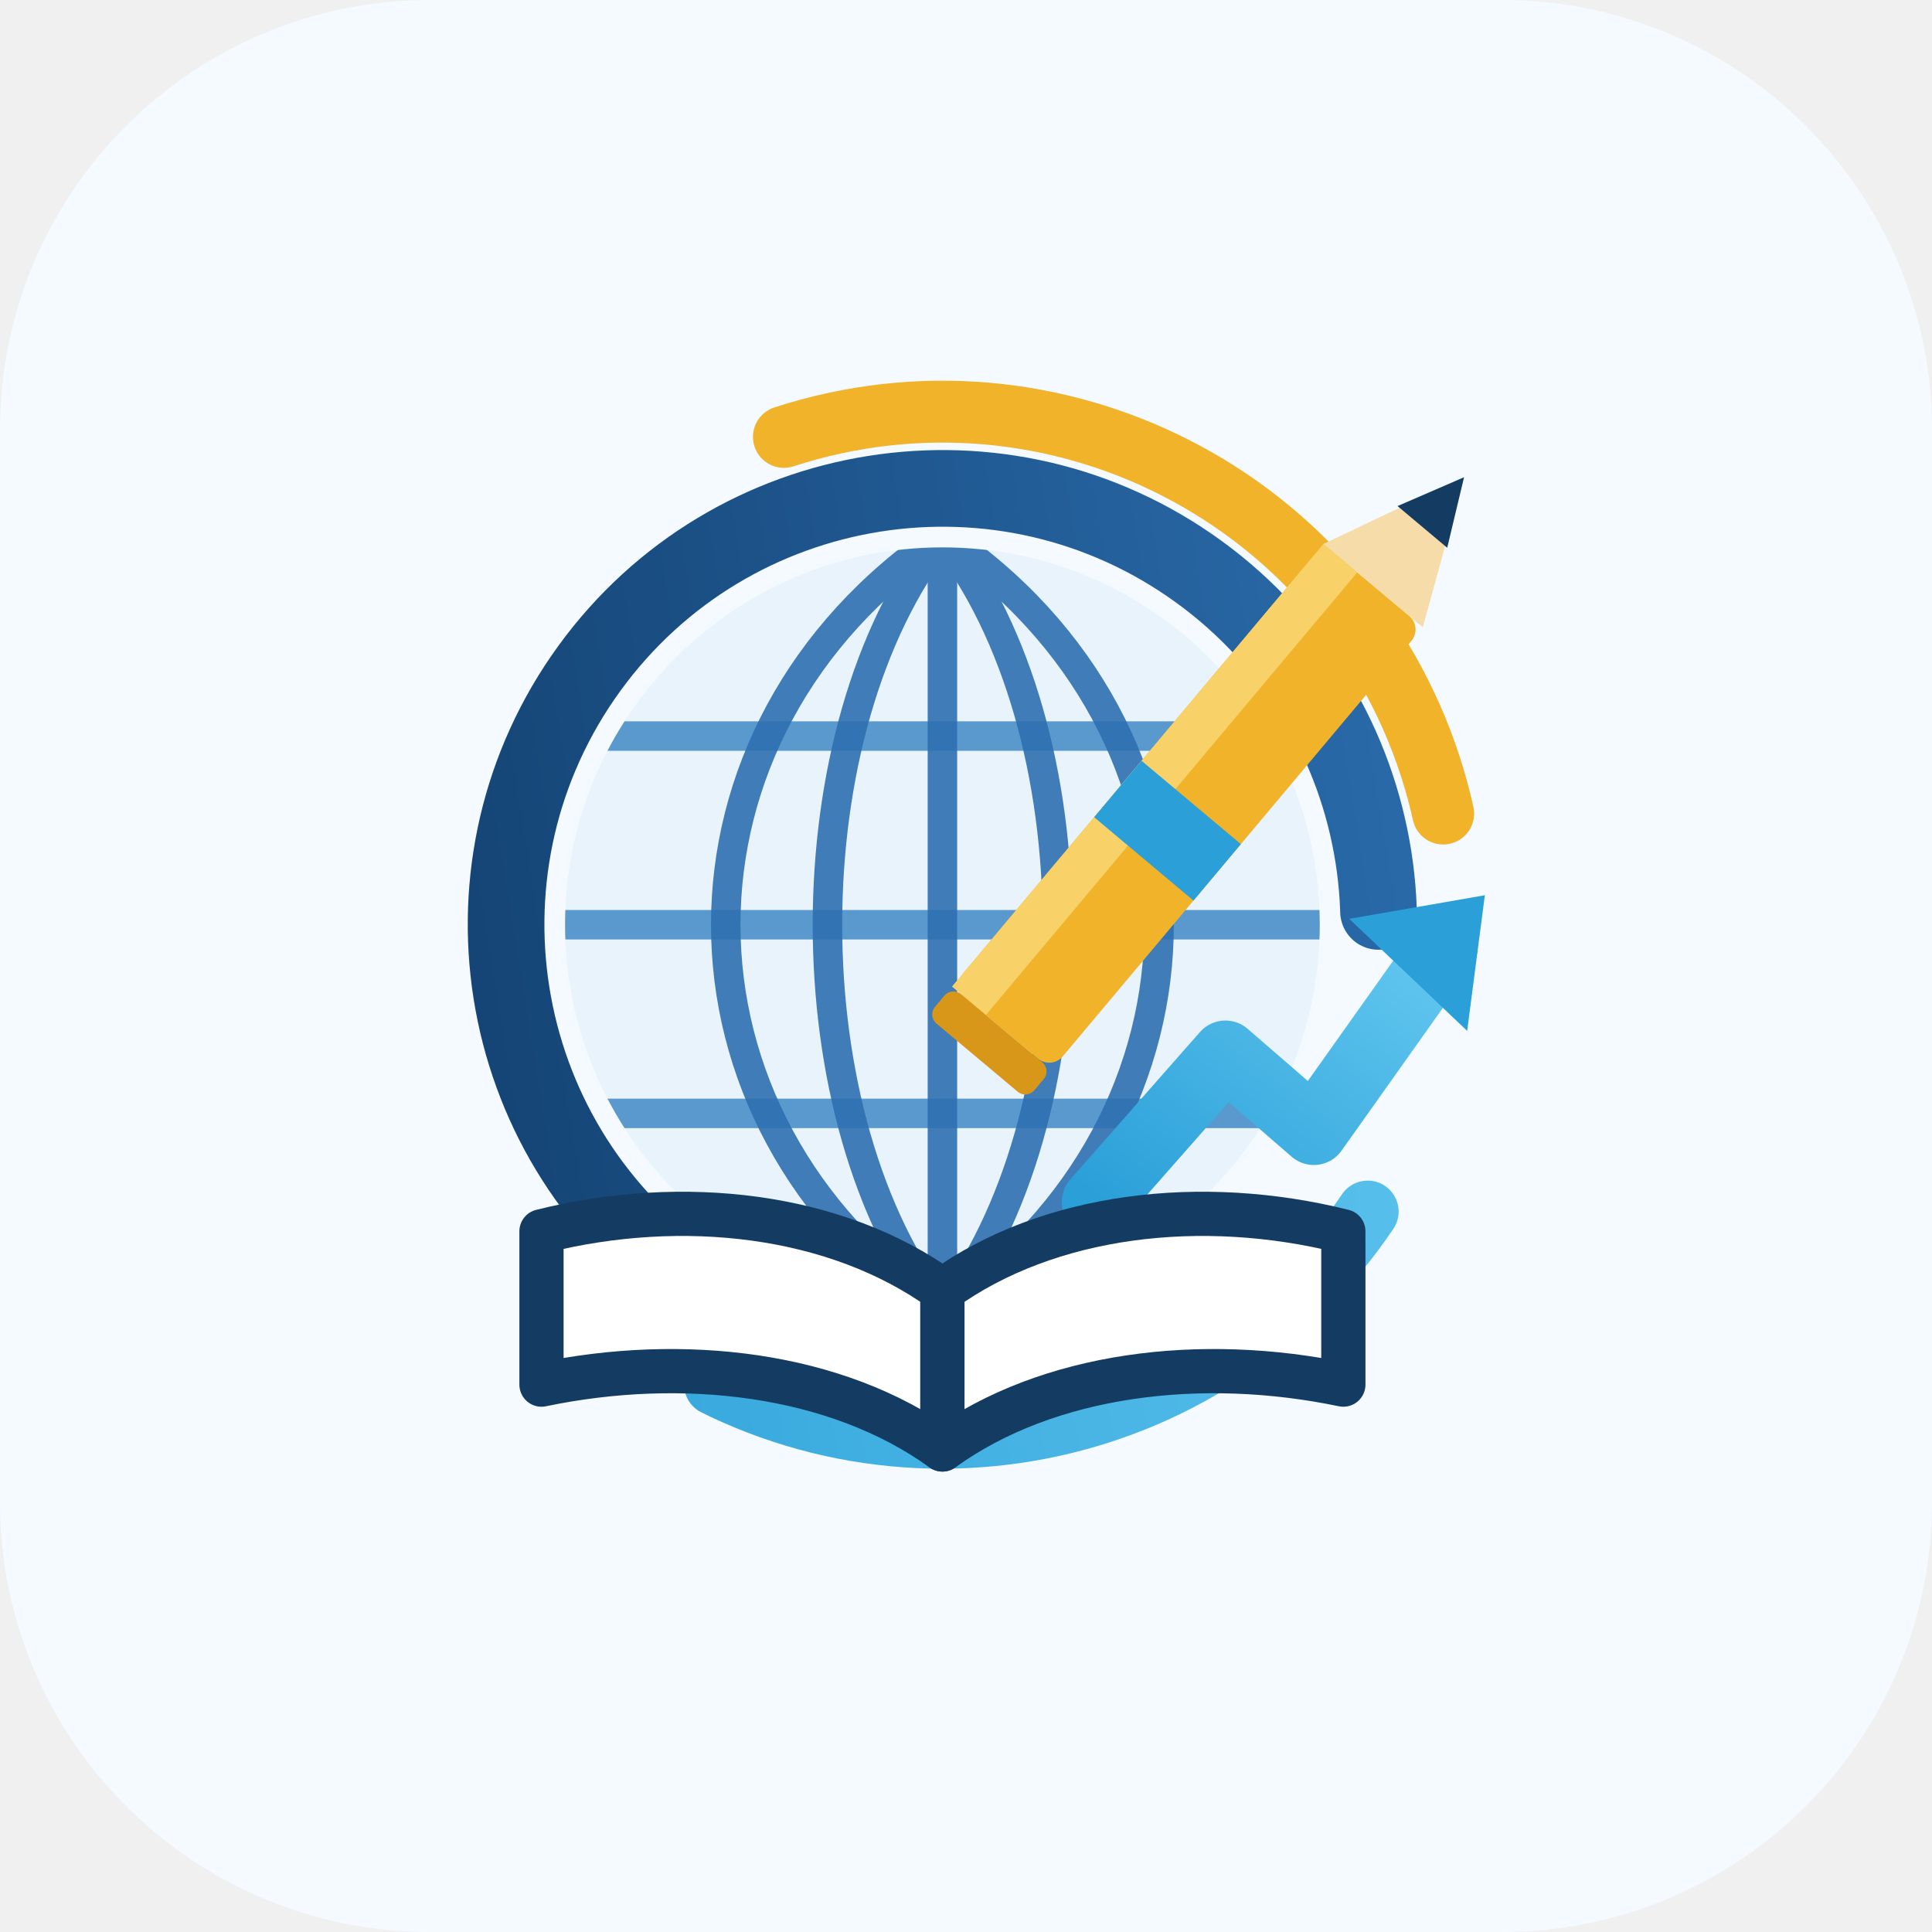
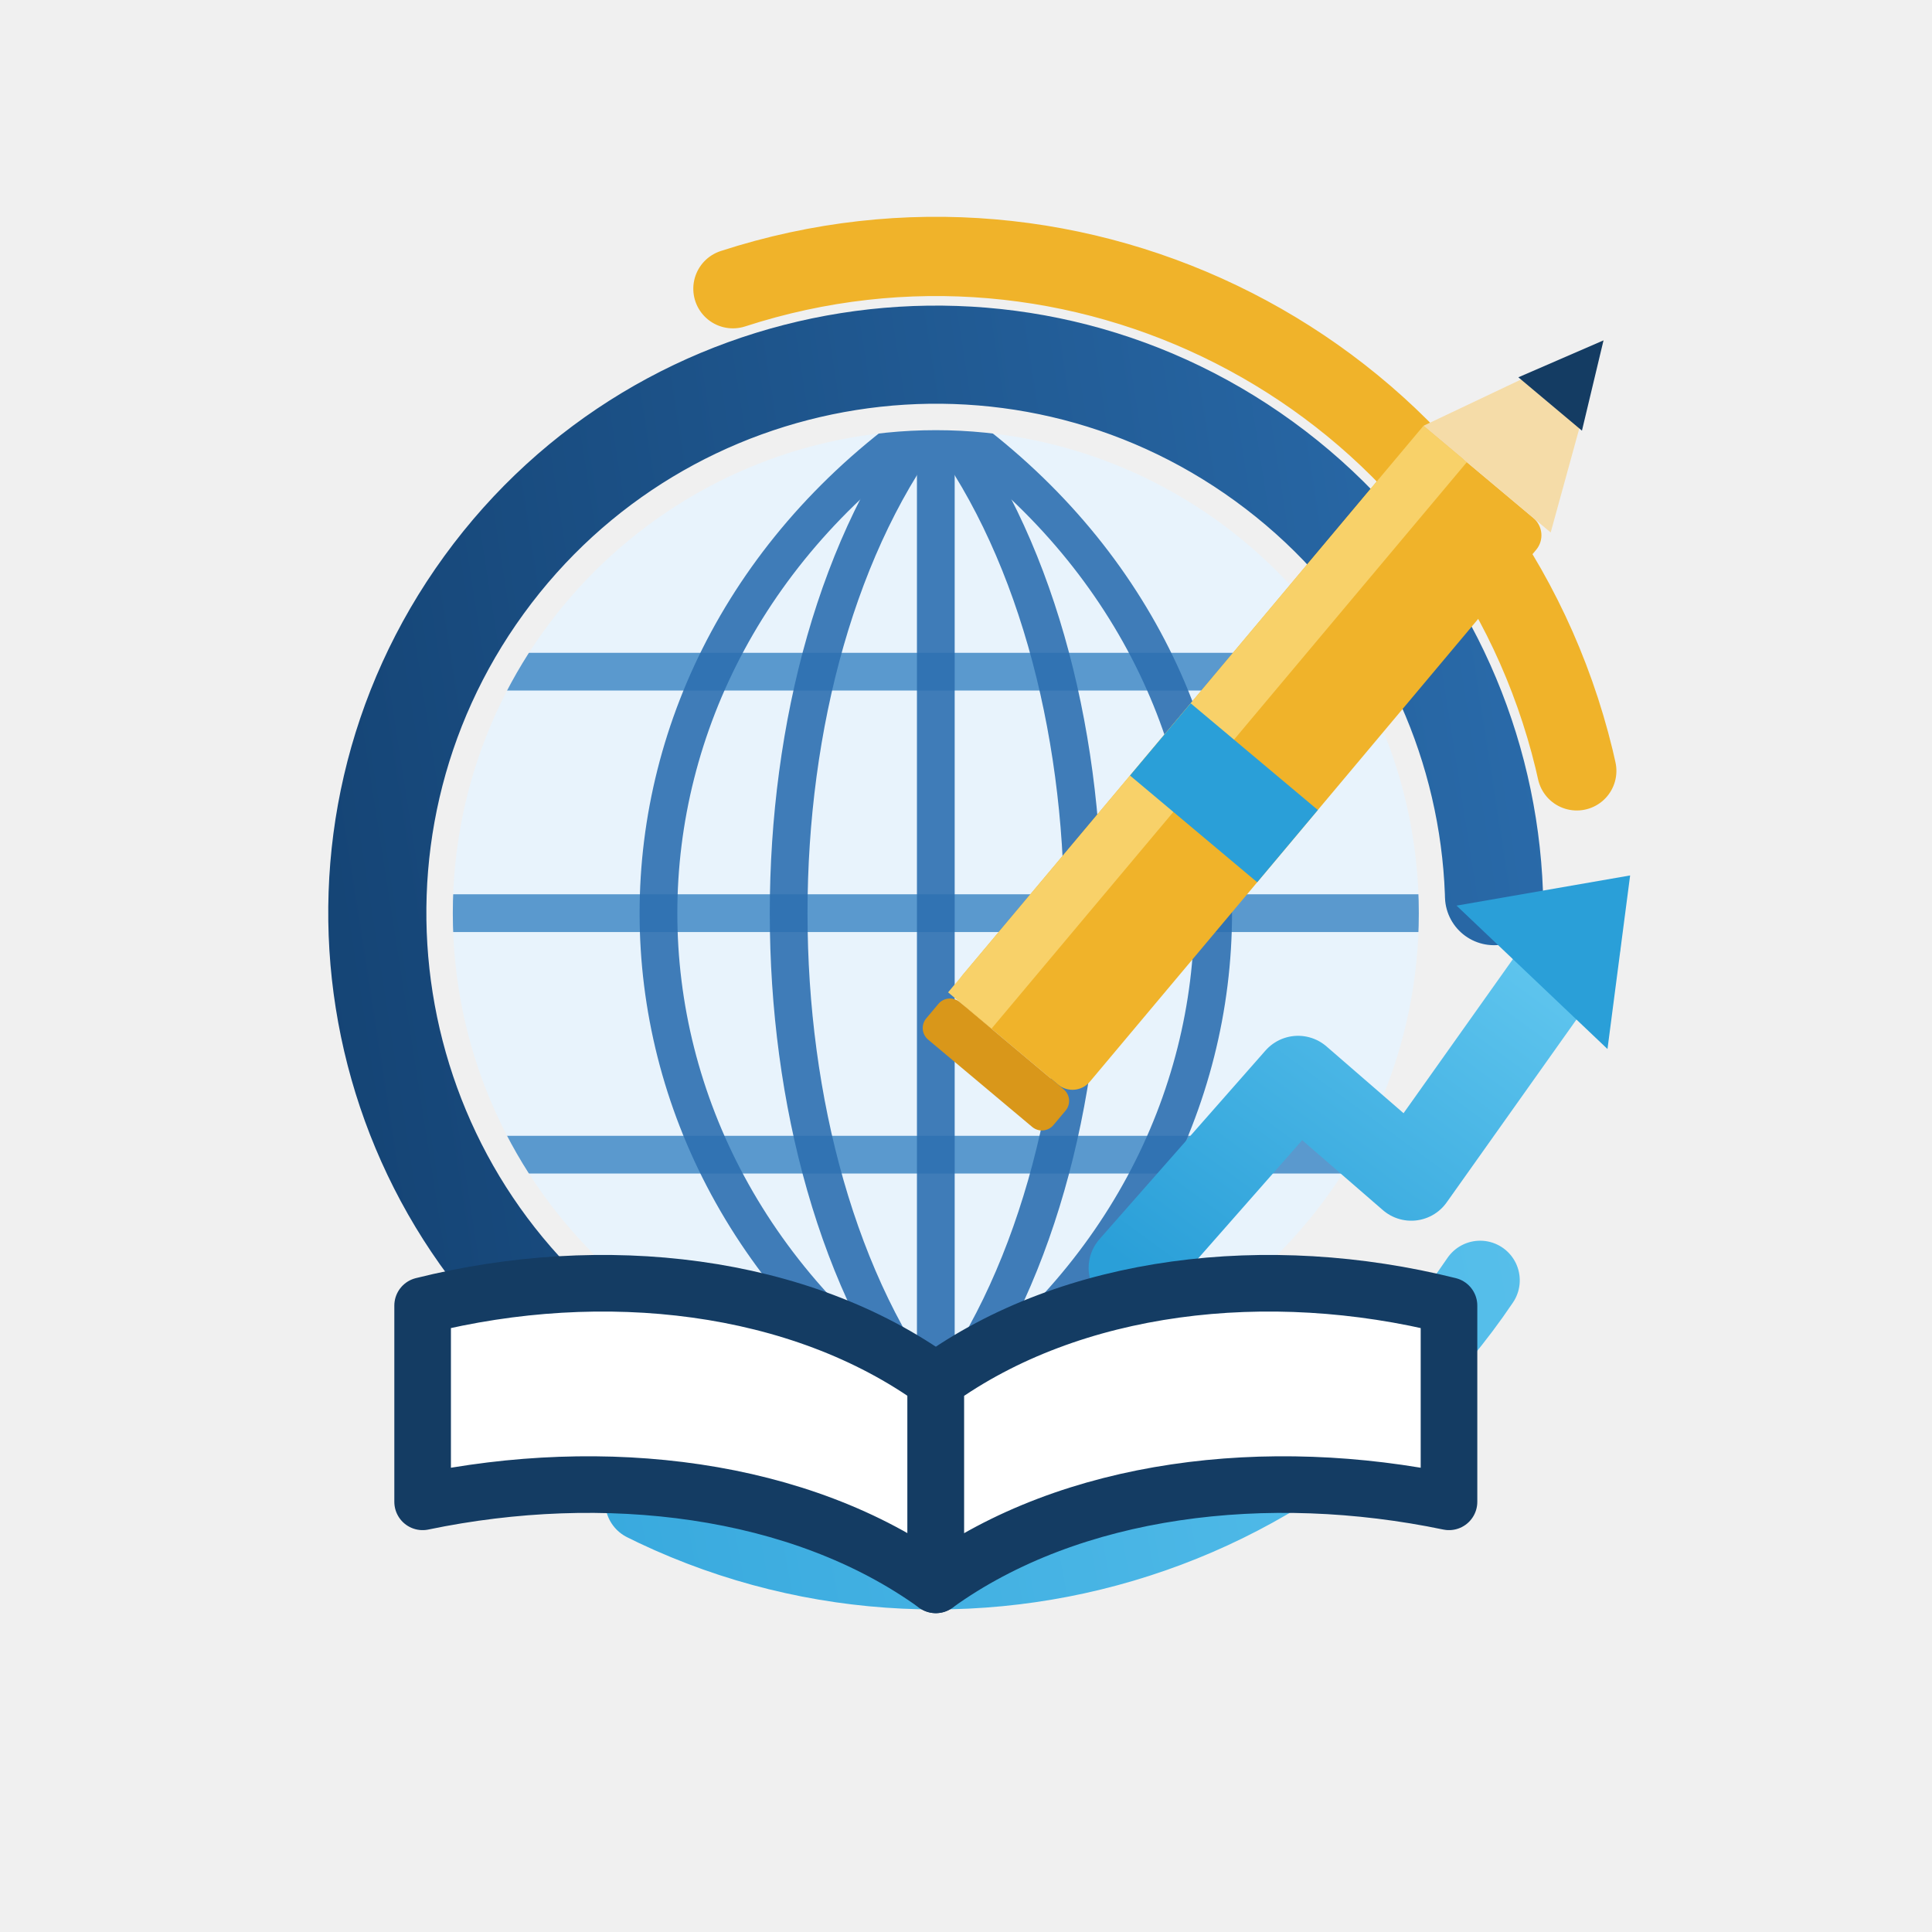
- <svg xmlns="http://www.w3.org/2000/svg" viewBox="0 0 512 512">
-   <rect width="512" height="512" rx="114" fill="#F4FAFF" />
-   <svg x="56" y="56" width="400" height="400" viewBox="0 0 512 512" role="img" aria-label="GridSupply">
-     <defs>
-       <linearGradient id="gsDeep" x1="0" y1="0" x2="1" y2="1">
-         <stop offset="0" stop-color="#2C6FB0" />
-         <stop offset="1" stop-color="#123F6E" />
-       </linearGradient>
-       <linearGradient id="gsCyan" x1="0" y1="1" x2="1" y2="0">
-         <stop offset="0" stop-color="#2A9FD8" />
-         <stop offset="1" stop-color="#63C8F0" />
-       </linearGradient>
-       <clipPath id="gsGlobe">
-         <circle cx="248" cy="242" r="128" />
-       </clipPath>
-     </defs>
-     <g clip-path="url(#gsGlobe)">
-       <circle cx="248" cy="242" r="128" fill="#E8F3FC" />
-       <g stroke="#4A8FC9" stroke-width="10" stroke-linecap="round" fill="none" opacity="0.9">
-         <path d="M116 178 H380 M110 242 H386 M116 306 H380" />
-       </g>
-       <g stroke="#2C6FB0" stroke-width="10" fill="none" opacity="0.9">
-         <path d="M248 110 C 196 176 196 308 248 374" />
-         <path d="M248 110 C 300 176 300 308 248 374" />
-         <path d="M248 110 V 374" />
-         <path d="M248 110 C 150 176 150 308 248 374" />
-         <path d="M248 110 C 346 176 346 308 248 374" />
-       </g>
+ <svg xmlns="http://www.w3.org/2000/svg" viewBox="0 0 512 512" role="img" aria-label="GridSupply">
+   <defs>
+     <linearGradient id="gsDeep" x1="0" y1="0" x2="1" y2="1">
+       <stop offset="0" stop-color="#2C6FB0" />
+       <stop offset="1" stop-color="#123F6E" />
+     </linearGradient>
+     <linearGradient id="gsCyan" x1="0" y1="1" x2="1" y2="0">
+       <stop offset="0" stop-color="#2A9FD8" />
+       <stop offset="1" stop-color="#63C8F0" />
+     </linearGradient>
+     <clipPath id="gsGlobe">
+       <circle cx="248" cy="242" r="128" />
+     </clipPath>
+   </defs>
+   <g clip-path="url(#gsGlobe)">
+     <circle cx="248" cy="242" r="128" fill="#E8F3FC" />
+     <g stroke="#4A8FC9" stroke-width="10" stroke-linecap="round" fill="none" opacity="0.9">
+       <path d="M116 178 H380 M110 242 H386 M116 306 H380" />
    </g>
-     <circle cx="248" cy="242" r="148" fill="none" stroke="url(#gsDeep)" stroke-width="26" stroke-linecap="round" stroke-dasharray="600 1000" transform="rotate(126 248 242)" />
-     <circle cx="248" cy="242" r="174" fill="none" stroke="#F0B32A" stroke-width="21" stroke-linecap="round" stroke-dasharray="290 1600" transform="rotate(-108 248 242)" />
-     <circle cx="248" cy="242" r="174" fill="none" stroke="url(#gsCyan)" stroke-width="21" stroke-linecap="round" stroke-dasharray="250 1600" transform="rotate(34 248 242)" />
-     <path d="M300 336 L344 286 L374 312 L418 250" fill="none" stroke="url(#gsCyan)" stroke-width="23" stroke-linecap="round" stroke-linejoin="round" />
-     <path d="M386 240 L432 232 L426 278 Z" fill="#2A9FD8" />
-     <g transform="rotate(40 300 236)">
-       <rect x="280" y="92" width="44" height="196" rx="6" fill="#F0B32A" />
-       <rect x="280" y="92" width="15" height="196" fill="#F8D169" />
-       <rect x="280" y="188" width="44" height="25" fill="#2A9FD8" />
-       <path d="M280 92 L324 92 L302 44 Z" fill="#F5DCA8" />
-       <path d="M291 66 L313 66 L302 44 Z" fill="#143C63" />
-       <rect x="280" y="288" width="44" height="13" rx="4" fill="#D9971A" />
+     <g stroke="#2C6FB0" stroke-width="10" fill="none" opacity="0.9">
+       <path d="M248 110 C 196 176 196 308 248 374" />
+       <path d="M248 110 C 300 176 300 308 248 374" />
+       <path d="M248 110 V 374" />
+       <path d="M248 110 C 150 176 150 308 248 374" />
+       <path d="M248 110 C 346 176 346 308 248 374" />
    </g>
-     <g stroke="#143C63" stroke-width="15" stroke-linejoin="round" fill="#FFFFFF">
-       <path d="M248 366 C 212 340 160 334 112 346 L112 398 C 160 388 212 394 248 420 Z" />
-       <path d="M248 366 C 284 340 336 334 384 346 L384 398 C 336 388 284 394 248 420 Z" />
-     </g>
-     <path d="M248 366 V 420" stroke="#143C63" stroke-width="14" stroke-linecap="round" />
-   </svg>
+   </g>
+   <circle cx="248" cy="242" r="148" fill="none" stroke="url(#gsDeep)" stroke-width="26" stroke-linecap="round" stroke-dasharray="600 1000" transform="rotate(126 248 242)" />
+   <circle cx="248" cy="242" r="174" fill="none" stroke="#F0B32A" stroke-width="21" stroke-linecap="round" stroke-dasharray="290 1600" transform="rotate(-108 248 242)" />
+   <circle cx="248" cy="242" r="174" fill="none" stroke="url(#gsCyan)" stroke-width="21" stroke-linecap="round" stroke-dasharray="250 1600" transform="rotate(34 248 242)" />
+   <path d="M300 336 L344 286 L374 312 L418 250" fill="none" stroke="url(#gsCyan)" stroke-width="23" stroke-linecap="round" stroke-linejoin="round" />
+   <path d="M386 240 L432 232 L426 278 Z" fill="#2A9FD8" />
+   <g transform="rotate(40 300 236)">
+     <rect x="280" y="92" width="44" height="196" rx="6" fill="#F0B32A" />
+     <rect x="280" y="92" width="15" height="196" fill="#F8D169" />
+     <rect x="280" y="188" width="44" height="25" fill="#2A9FD8" />
+     <path d="M280 92 L324 92 L302 44 Z" fill="#F5DCA8" />
+     <path d="M291 66 L313 66 L302 44 Z" fill="#143C63" />
+     <rect x="280" y="288" width="44" height="13" rx="4" fill="#D9971A" />
+   </g>
+   <g stroke="#143C63" stroke-width="15" stroke-linejoin="round" fill="#FFFFFF">
+     <path d="M248 366 C 212 340 160 334 112 346 L112 398 C 160 388 212 394 248 420 Z" />
+     <path d="M248 366 C 284 340 336 334 384 346 L384 398 C 336 388 284 394 248 420 Z" />
+   </g>
+   <path d="M248 366 V 420" stroke="#143C63" stroke-width="14" stroke-linecap="round" />
</svg>
